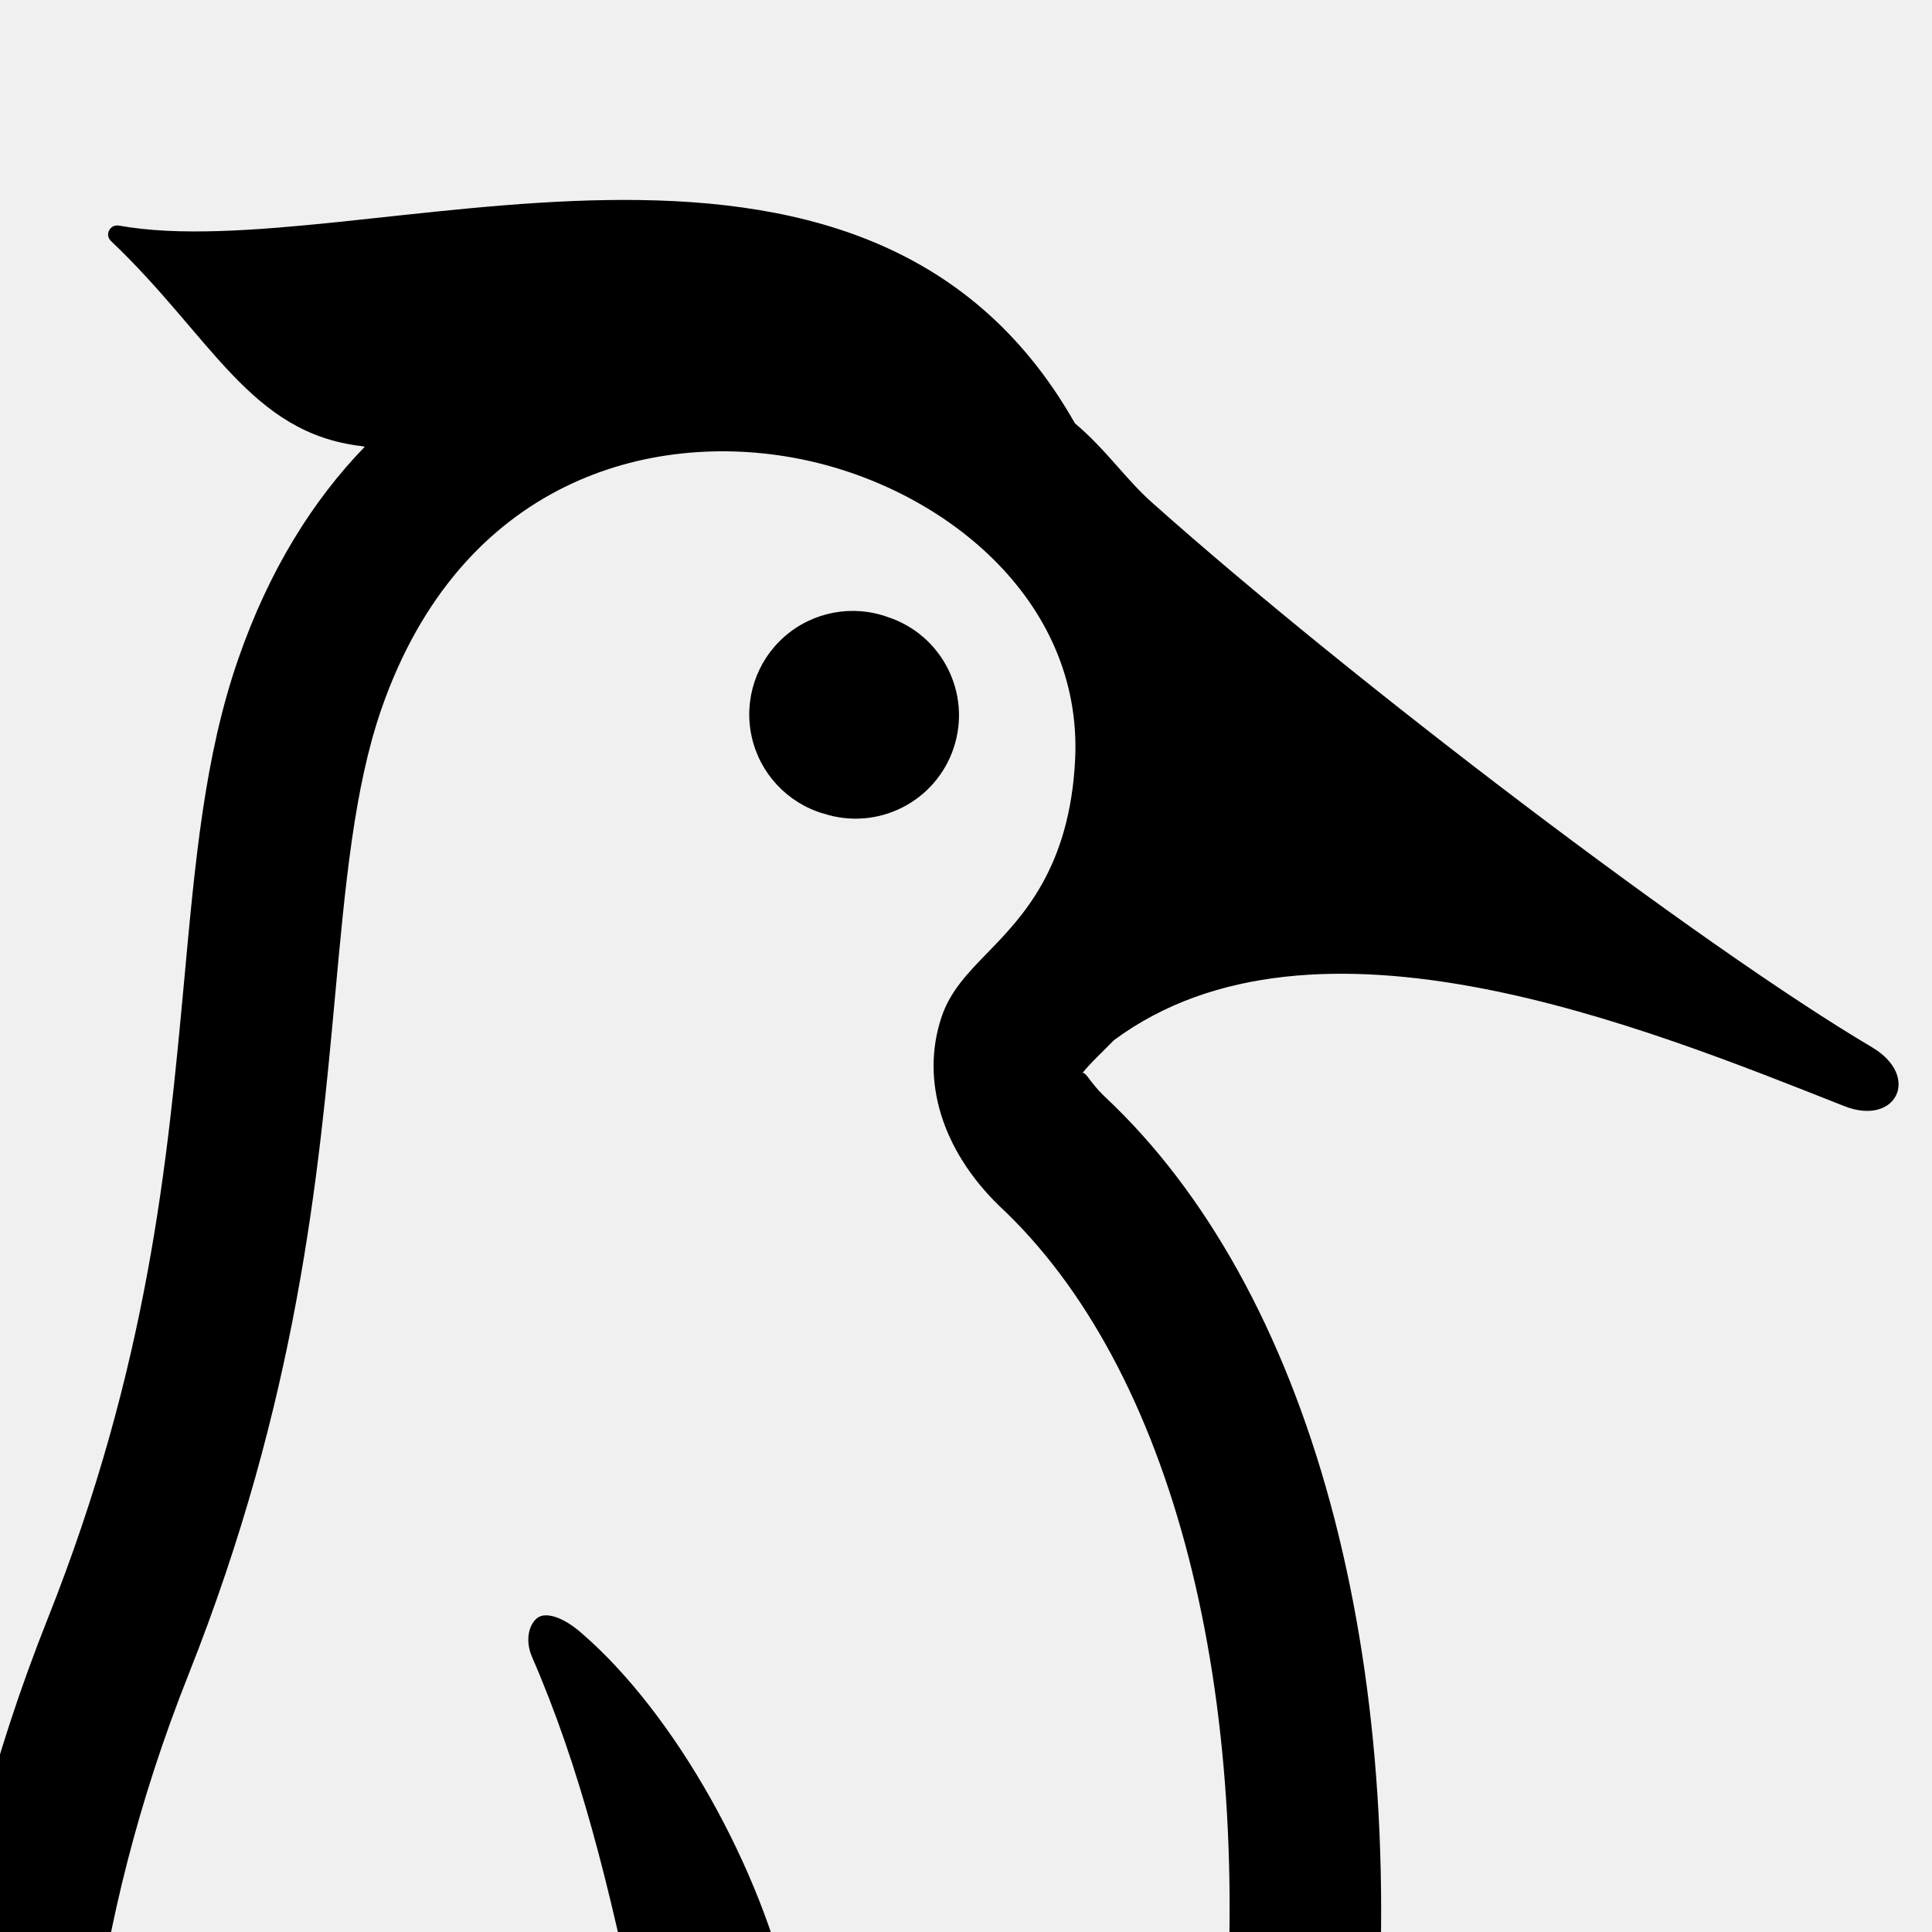
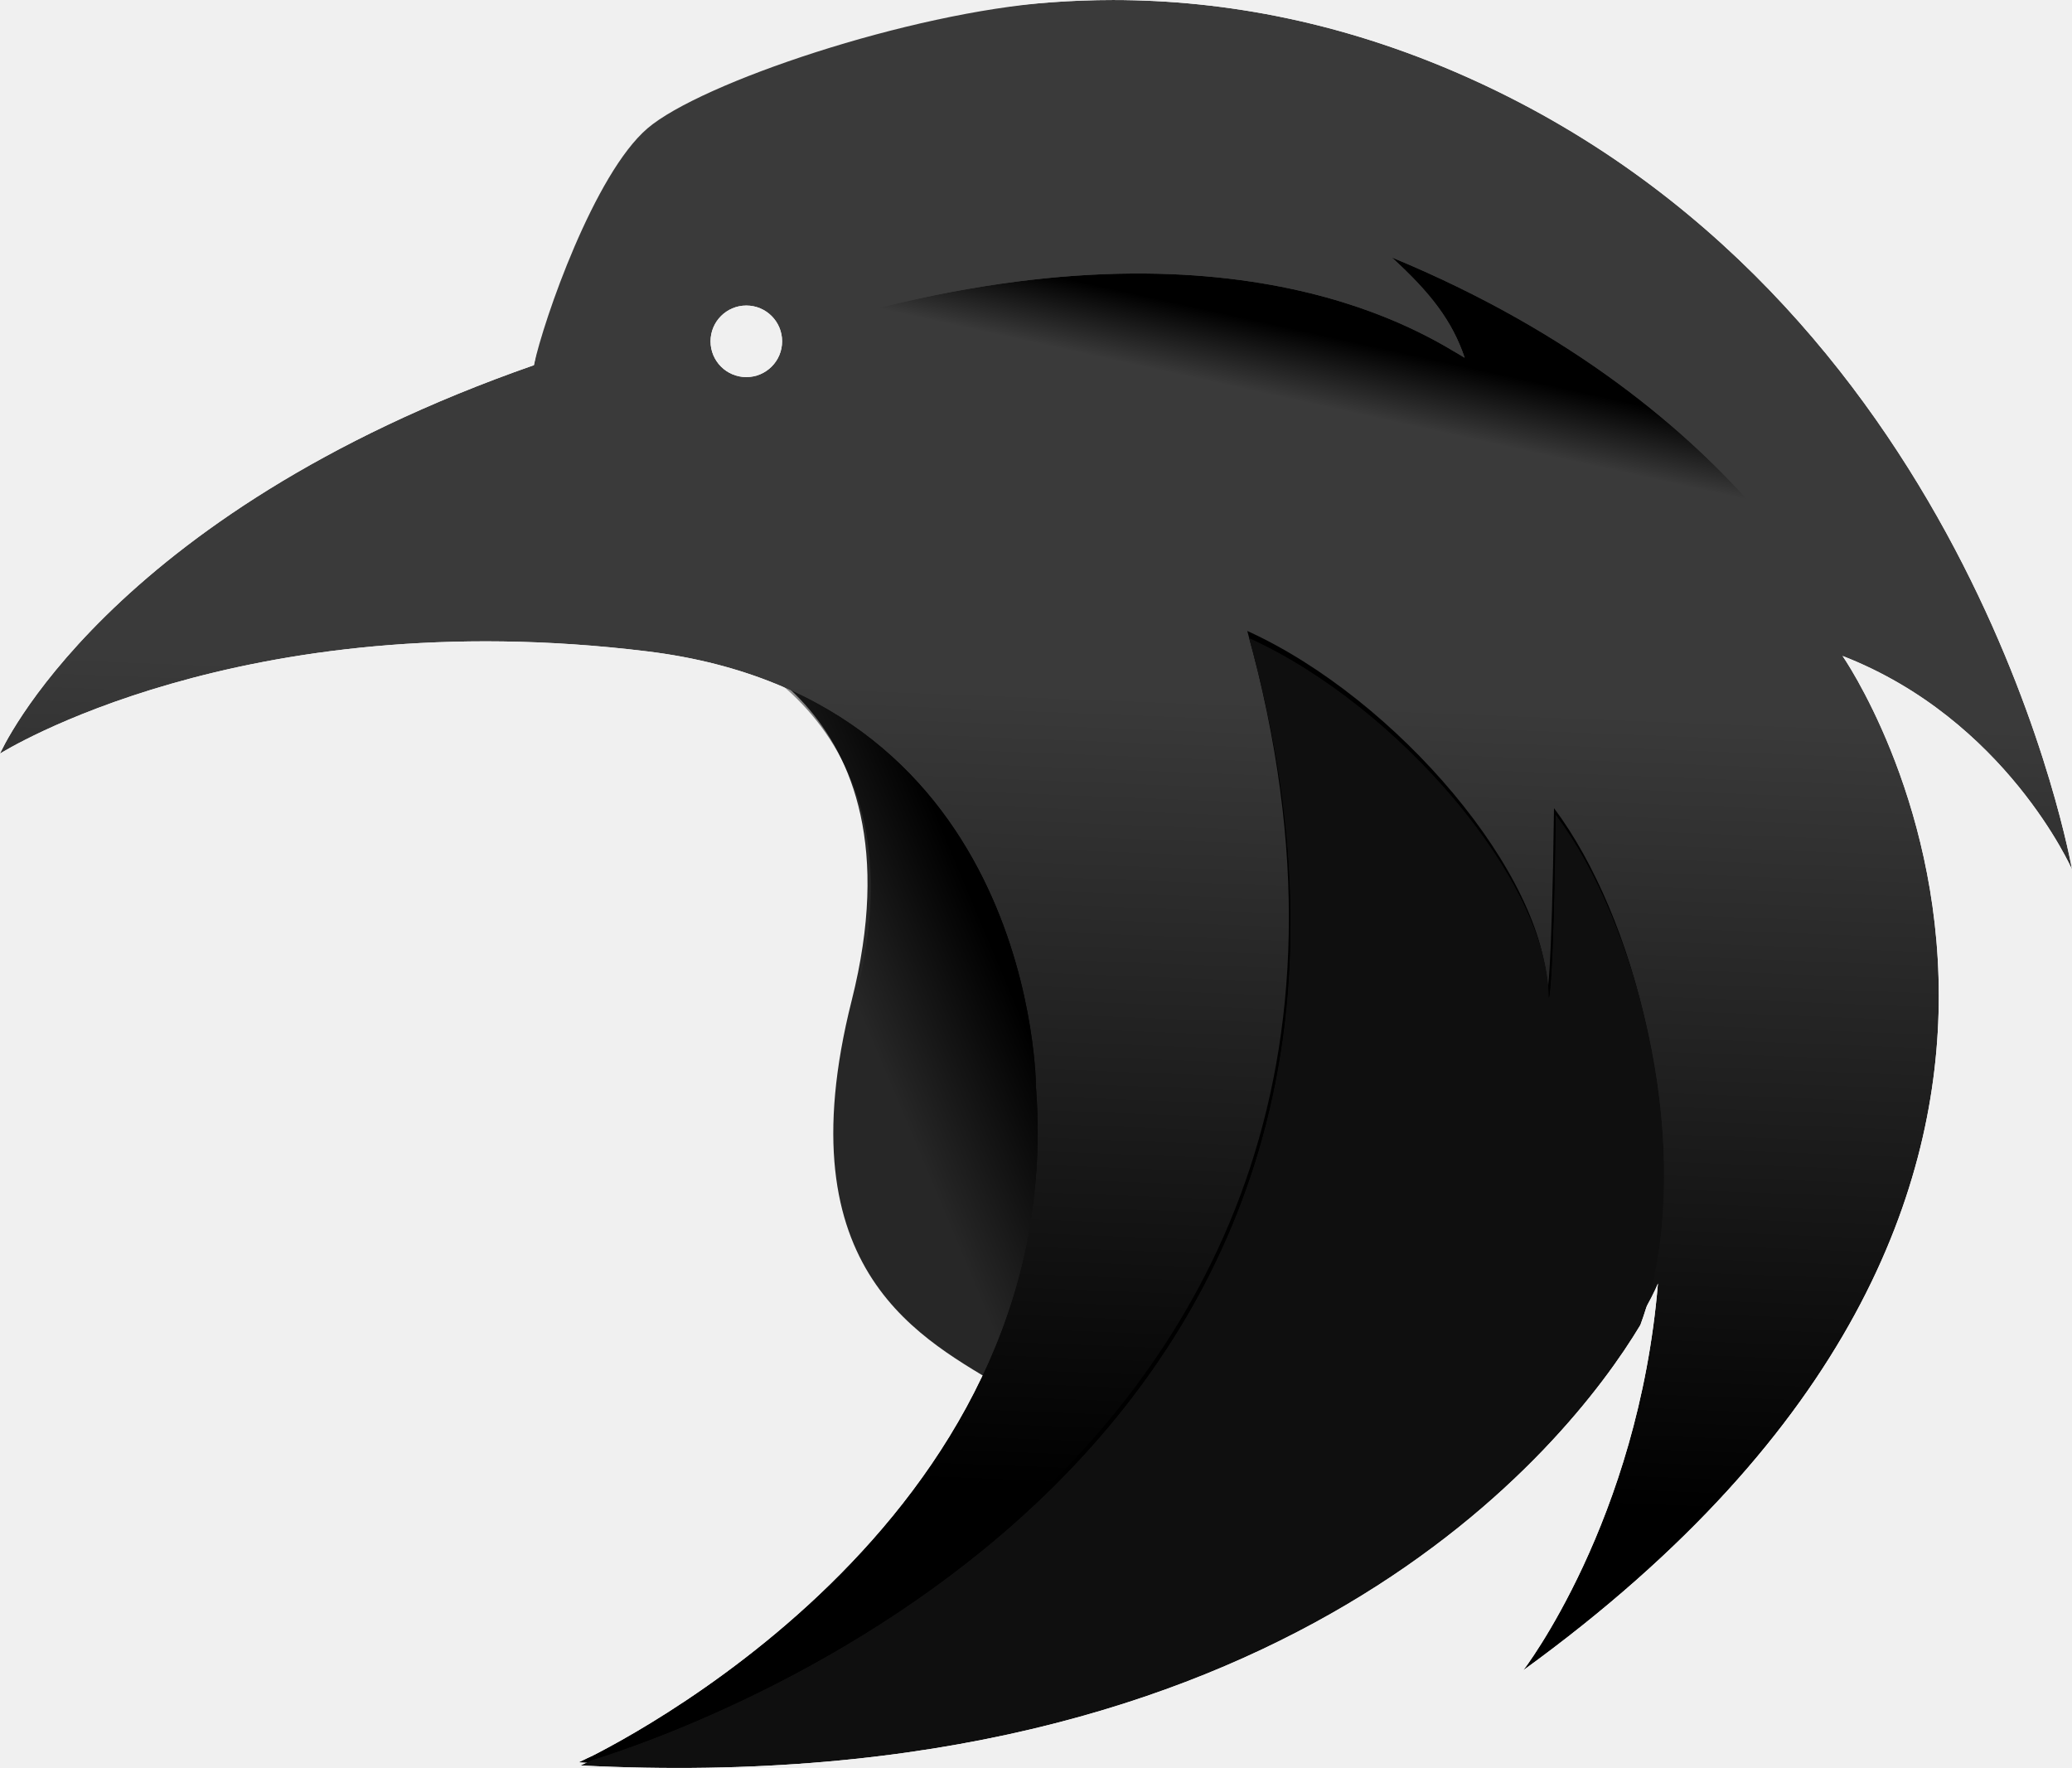
- <svg xmlns="http://www.w3.org/2000/svg" width="22" height="22">
-   <path d="M1.263 2.744C2.41 3.832 2.845 4.932 4.118 5.08l.036.007c-.588.606-1.09 1.402-1.443 2.423-.38 1.096-.488 2.285-.614 3.659-.19 2.046-.401 4.364-1.556 7.269-2.486 6.258-1.12 11.63.332 17.317.664 2.604 1.348 5.297 1.642 8.107a.857.857 0 00.633.744.86.86 0 00.922-.323c.227-.313.524-.797.86-1.424.84 3.323 1.355 6.13 1.783 8.697a.866.866 0 001.517.41c2.88-3.463 3.763-8.636 2.184-12.674.459-2.433 1.402-4.45 2.398-6.583.536-1.15 1.08-2.318 1.55-3.566.228-.084.569-.314.79-.441l1.707-.981-.256 1.052a.864.864 0 001.678.408l.68-2.858 1.285-2.95a.863.863 0 10-1.581-.687l-1.152 2.669-2.383 1.372a18.97 18.97 0 00.508-2.981c.432-4.86-.718-9.074-3.066-11.266-.163-.157-.208-.281-.247-.26.095-.12.249-.26.358-.374 2.283-1.693 6.047-.147 8.319.75.589.232.876-.337.316-.67-1.95-1.153-5.948-4.196-8.188-6.193-.313-.275-.527-.607-.89-.913C9.825.555 4.072 3.057 1.355 2.569c-.102-.018-.166.103-.092.175m10.98 5.899c-.06 1.242-.603 1.8-1 2.208-.217.224-.426.436-.524.738-.236.714.008 1.51.66 2.143 1.974 1.84 2.925 5.527 2.538 9.86-.291 3.288-1.448 5.763-2.671 8.385-1.031 2.207-2.096 4.489-2.577 7.259a.853.853 0 00.056.48c1.02 2.434 1.135 6.197-.672 9.46a96.586 96.586 0 00-1.97-8.711c1.964-4.488 4.203-11.75 2.919-17.668-.325-1.497-1.304-3.276-2.387-4.207-.208-.18-.402-.237-.495-.167-.084.06-.151.238-.062.444.55 1.266.879 2.599 1.226 4.276 1.125 5.443-.956 12.49-2.835 16.782l-.116.259-.457.982c-.356-2.014-.85-3.95-1.33-5.84-1.38-5.406-2.68-10.515-.401-16.254 1.247-3.137 1.483-5.692 1.672-7.746.116-1.263.216-2.355.526-3.252.905-2.605 3.062-3.178 4.744-2.852 1.632.316 3.24 1.593 3.156 3.42zm-2.868.62a1.177 1.177 0 10.736-2.236 1.178 1.178 0 10-.736 2.237z" />
+ <svg xmlns="http://www.w3.org/2000/svg" xmlns:xlink="http://www.w3.org/1999/xlink" width="207" height="176.61" viewBox="0 0 207 176.61" version="1.1" id="svg10">
+   <defs id="defs6">
+     <path d="m 17.242,38.731 c -6.805,27.167 6.887,33.335 14.129,37.388 1.498,0.927 2.913,1.562 4.114,1.881 0,0 33.917,-62.41 -33.633,-77 L 0,1.345 c 0,0 25.146,6.069 17.576,36.287 z" id="path-1" />
+     <linearGradient x1="27.896" y1="35.372" x2="41.721" y2="25.088" id="linearGradient-3" gradientTransform="scale(0.7521898,1.329452)" gradientUnits="userSpaceOnUse">
+       <stop stop-color="#000000" stop-opacity="0" offset="0%" id="stop1" />
+       <stop stop-color="#000000" offset="100%" id="stop2" />
+     </linearGradient>
+     <path d="M 64.687,13.162 C 59.374,17.708 54.306,32.305 53.339,36.819 10.441,51.796 0,75.623 0,75.623 c 0,0 24.026,-15.203 64.687,-10.212 C 103.5,70.176 103.5,108.98 103.5,108.98 c 0.113,1.492 0.168,2.959 0.17,4.401 0.033,41.997 -45.791,62.995 -45.791,62.995 80.349,4.085 105.77,-42.888 107.756,-47.824 -1.986,23.77 -13.448,38.634 -13.448,38.634 32.982,-23.907 41.495,-48.426 41.505,-67.355 0.01,-20.151 -9.615,-33.966 -9.615,-33.966 C 200.418,72.219 207,87.196 207,87.196 c 0,0 -9.533,-55.142 -58.559,-78.288 -0.093,-0.044 -0.182,-0.086 -0.276,-0.129 -0.116,-0.054 -0.232,-0.108 -0.347,-0.162 -13.07,-6.059 -25.469,-8.275 -36.615,-8.275 -2.086,0 -4.128,0.078 -6.123,0.223 C 90.823,1.598 70,8.616 64.687,13.162 Z m 6.299,21.274 c 0,-1.974 1.601,-3.574 3.575,-3.574 v 0 c 1.974,0 3.575,1.6 3.575,3.574 v 0 c 0,1.974 -1.601,3.574 -3.575,3.574 v 0 c -1.974,0 -3.575,-1.6 -3.575,-3.574" id="path-4" />
+     <linearGradient x1="99.43" y1="75.347" x2="95.514" y2="161.359" id="linearGradient-6" gradientTransform="scale(1.083614,0.922838)" gradientUnits="userSpaceOnUse">
+       <stop stop-color="#3A3A3A" offset="0%" id="stop3" />
+       <stop stop-color="#000000" offset="100%" id="stop4" />
+     </linearGradient>
+     <path d="M 53.339,36.819 C 10.441,51.796 0,75.623 0,75.623 c 0,0 24.026,-15.203 64.687,-10.212 C 103.5,70.176 103.5,108.98 103.5,108.98 c 3.405,44.931 -45.622,67.396 -45.622,67.396 80.349,4.085 105.77,-42.888 107.756,-47.824 -1.986,23.77 -13.448,38.634 -13.448,38.634 C 220.278,117.83 184.076,65.865 184.076,65.865 200.418,72.219 207,87.196 207,87.196 c 0,0 -9.533,-55.142 -58.559,-78.288 -13.301,-6.279 -25.914,-8.567 -37.238,-8.567 -30.415,0 -55.821,26.948 -57.864,36.478 z" id="path-7" />
+     <path d="M 1.058,112.186 C 0.375,112.529 0,112.7 0,112.7 v 0 c 70.261,3.558 98.541,-31.761 105.879,-44.001 v 0 c 0.426,-1.156 0.787,-2.323 1.078,-3.499 v 0 c 3.861,-15.607 -1.363,-36.643 -9.537,-47.5 v 0 C 97.192,35.117 96.737,36.021 96.737,36.021 v 0 C 96.737,24.486 81.75,6.843 66.763,0.057 v 0 C 89.277,81.04 13.614,108.266 1.058,112.186" id="path-9" />
+     <path d="M 62.329,10.08 C 58.86,8.087 40.036,-4.953 0.455,5.98 v 0 L 101,39.691 c 0,0 -9.554,-24.6 -45.95,-39.633 v 0 c 3.867,3.531 6.028,6.321 7.279,10.022" id="path-11" />
+     <linearGradient x1="44.31" y1="31.655" x2="49.148" y2="22.991" id="linearGradient-13" gradientTransform="scale(1.592763,0.62784)" gradientUnits="userSpaceOnUse">
+       <stop stop-color="#000000" stop-opacity="0" offset="0%" id="stop5" />
+       <stop stop-color="#000000" offset="100%" id="stop6" />
+     </linearGradient>
+   </defs>
+   <g id="Page-1" stroke="none" stroke-width="1" fill="none" fill-rule="evenodd" transform="translate(0,-0.3403846)">
+     <g id="logo-2-copy-5" transform="translate(-134,-26)">
+       <g id="shapes" transform="translate(134,26)">
+         <path d="m 70,64 c 0,0 22.766,5.804 15.087,36.283 -6.904,27.402 7.282,33.864 15.342,38.82 1.52,0.934 2.956,1.576 4.173,1.898 0,0 33.926,-62.284 -34.602,-77" id="Fill-1" fill="#272727" />
+         <g id="Group-5" transform="translate(68,62)">
+           <mask id="mask-2" fill="#ffffff">
+             <use xlink:href="#path-1" id="use6" />
+           </mask>
+           <g id="Clip-4" />
+           <path d="M 16.726,40 C 9.822,67.047 27.409,74.538 31.428,76.127 32.948,77.05 34.384,77.682 35.602,78 35.602,78 69.529,16.525 1,2 1,2 24.774,8.823 17.095,38.906 Z" id="Fill-3" fill="url(#linearGradient-3)" mask="url(#mask-2)" style="fill:url(#linearGradient-3)" />
+         </g>
+         <g id="Group-8">
+           <mask id="mask-5" fill="#ffffff">
+             <use xlink:href="#path-4" id="use7" />
+           </mask>
+           <g id="Clip-7" />
+           <path d="m 64.687,12.944 c -7.565,-1.821 -11.348,-2.731 -11.348,-2.731 0,0 2.043,17.075 0,26.606 C 10.441,51.796 0,75.623 0,75.623 c 0,0 24.026,-15.203 64.687,-10.212 C 103.5,70.176 103.5,108.98 103.5,108.98 c 0.113,1.492 0.168,2.959 0.17,4.401 0.033,41.997 -45.791,62.995 -45.791,62.995 80.349,4.085 105.77,-42.888 107.756,-47.824 -1.986,23.77 -13.448,38.634 -13.448,38.634 32.982,-23.907 41.495,-48.426 41.505,-67.355 0.01,-20.151 -9.615,-33.966 -9.615,-33.966 C 200.418,72.219 207,87.196 207,87.196 c 0,0 -9.533,-55.142 -58.559,-78.288 -0.093,-0.044 -0.182,-0.086 -0.276,-0.129 -0.116,-0.054 -0.232,-0.108 -0.347,-0.162 -13.07,-6.059 -25.469,-8.275 -36.615,-8.275 -2.086,0 -4.128,0.078 -6.123,0.223 C 77.995,2.528 64.687,12.944 64.687,12.944 Z m 6.299,21.492 c 0,-1.974 1.601,-3.574 3.575,-3.574 v 0 c 1.974,0 3.575,1.6 3.575,3.574 v 0 c 0,1.974 -1.601,3.574 -3.575,3.574 v 0 c -1.974,0 -3.575,-1.6 -3.575,-3.574" id="Fill-6" fill="url(#linearGradient-6)" mask="url(#mask-5)" style="fill:url(#linearGradient-6)" />
+         </g>
+         <g id="Group-11">
+           <mask id="mask-8" fill="#ffffff">
+             <use xlink:href="#path-7" id="use8" />
+           </mask>
+           <g id="Clip-10" />
+           <path d="m 57.197,176.376 c 0,0 91.924,-24.508 67.411,-113.008 14.98,6.808 29.961,24.508 29.961,36.081 0,0 0.454,-0.907 0.681,-18.381 8.171,10.892 13.392,31.996 9.533,47.654 -7.273,29.509 -57.878,53.1 -107.586,47.654" id="Fill-9" fill="#000000" mask="url(#mask-8)" />
+         </g>
+         <g id="Group-14" transform="translate(58,64)">
+           <mask id="mask-10" fill="#ffffff">
+             <use xlink:href="#path-9" id="use9" />
+           </mask>
+           <g id="Clip-13" />
+           <path d="M 1.058,112.186 C 0.375,112.529 0,112.7 0,112.7 v 0 c 70.261,3.558 98.541,-31.761 105.879,-44.001 v 0 c 0.426,-1.156 0.787,-2.323 1.078,-3.499 v 0 c 3.861,-15.607 -1.363,-36.643 -9.537,-47.5 v 0 C 97.192,35.117 96.737,36.021 96.737,36.021 v 0 C 96.737,24.486 81.75,6.843 66.763,0.057 v 0 C 89.277,81.04 13.614,108.266 1.058,112.186" id="Fill-12" fill="#0f0f0f" mask="url(#mask-10)" />
+         </g>
+         <g id="Group-17" transform="translate(84,26)">
+           <mask id="mask-12" fill="#ffffff">
+             <use xlink:href="#path-11" id="use10" />
+           </mask>
+           <g id="Clip-16" />
+           <path d="M 62.329,10.08 C 58.86,8.087 40.036,-4.953 0.455,5.98 v 0 L 101,39.691 c 0,0 -9.554,-24.6 -45.95,-39.633 v 0 c 3.867,3.531 6.028,6.321 7.279,10.022" id="Fill-15" fill="url(#linearGradient-13)" mask="url(#mask-12)" style="fill:url(#linearGradient-13)" />
+         </g>
+       </g>
+     </g>
+   </g>
</svg>
